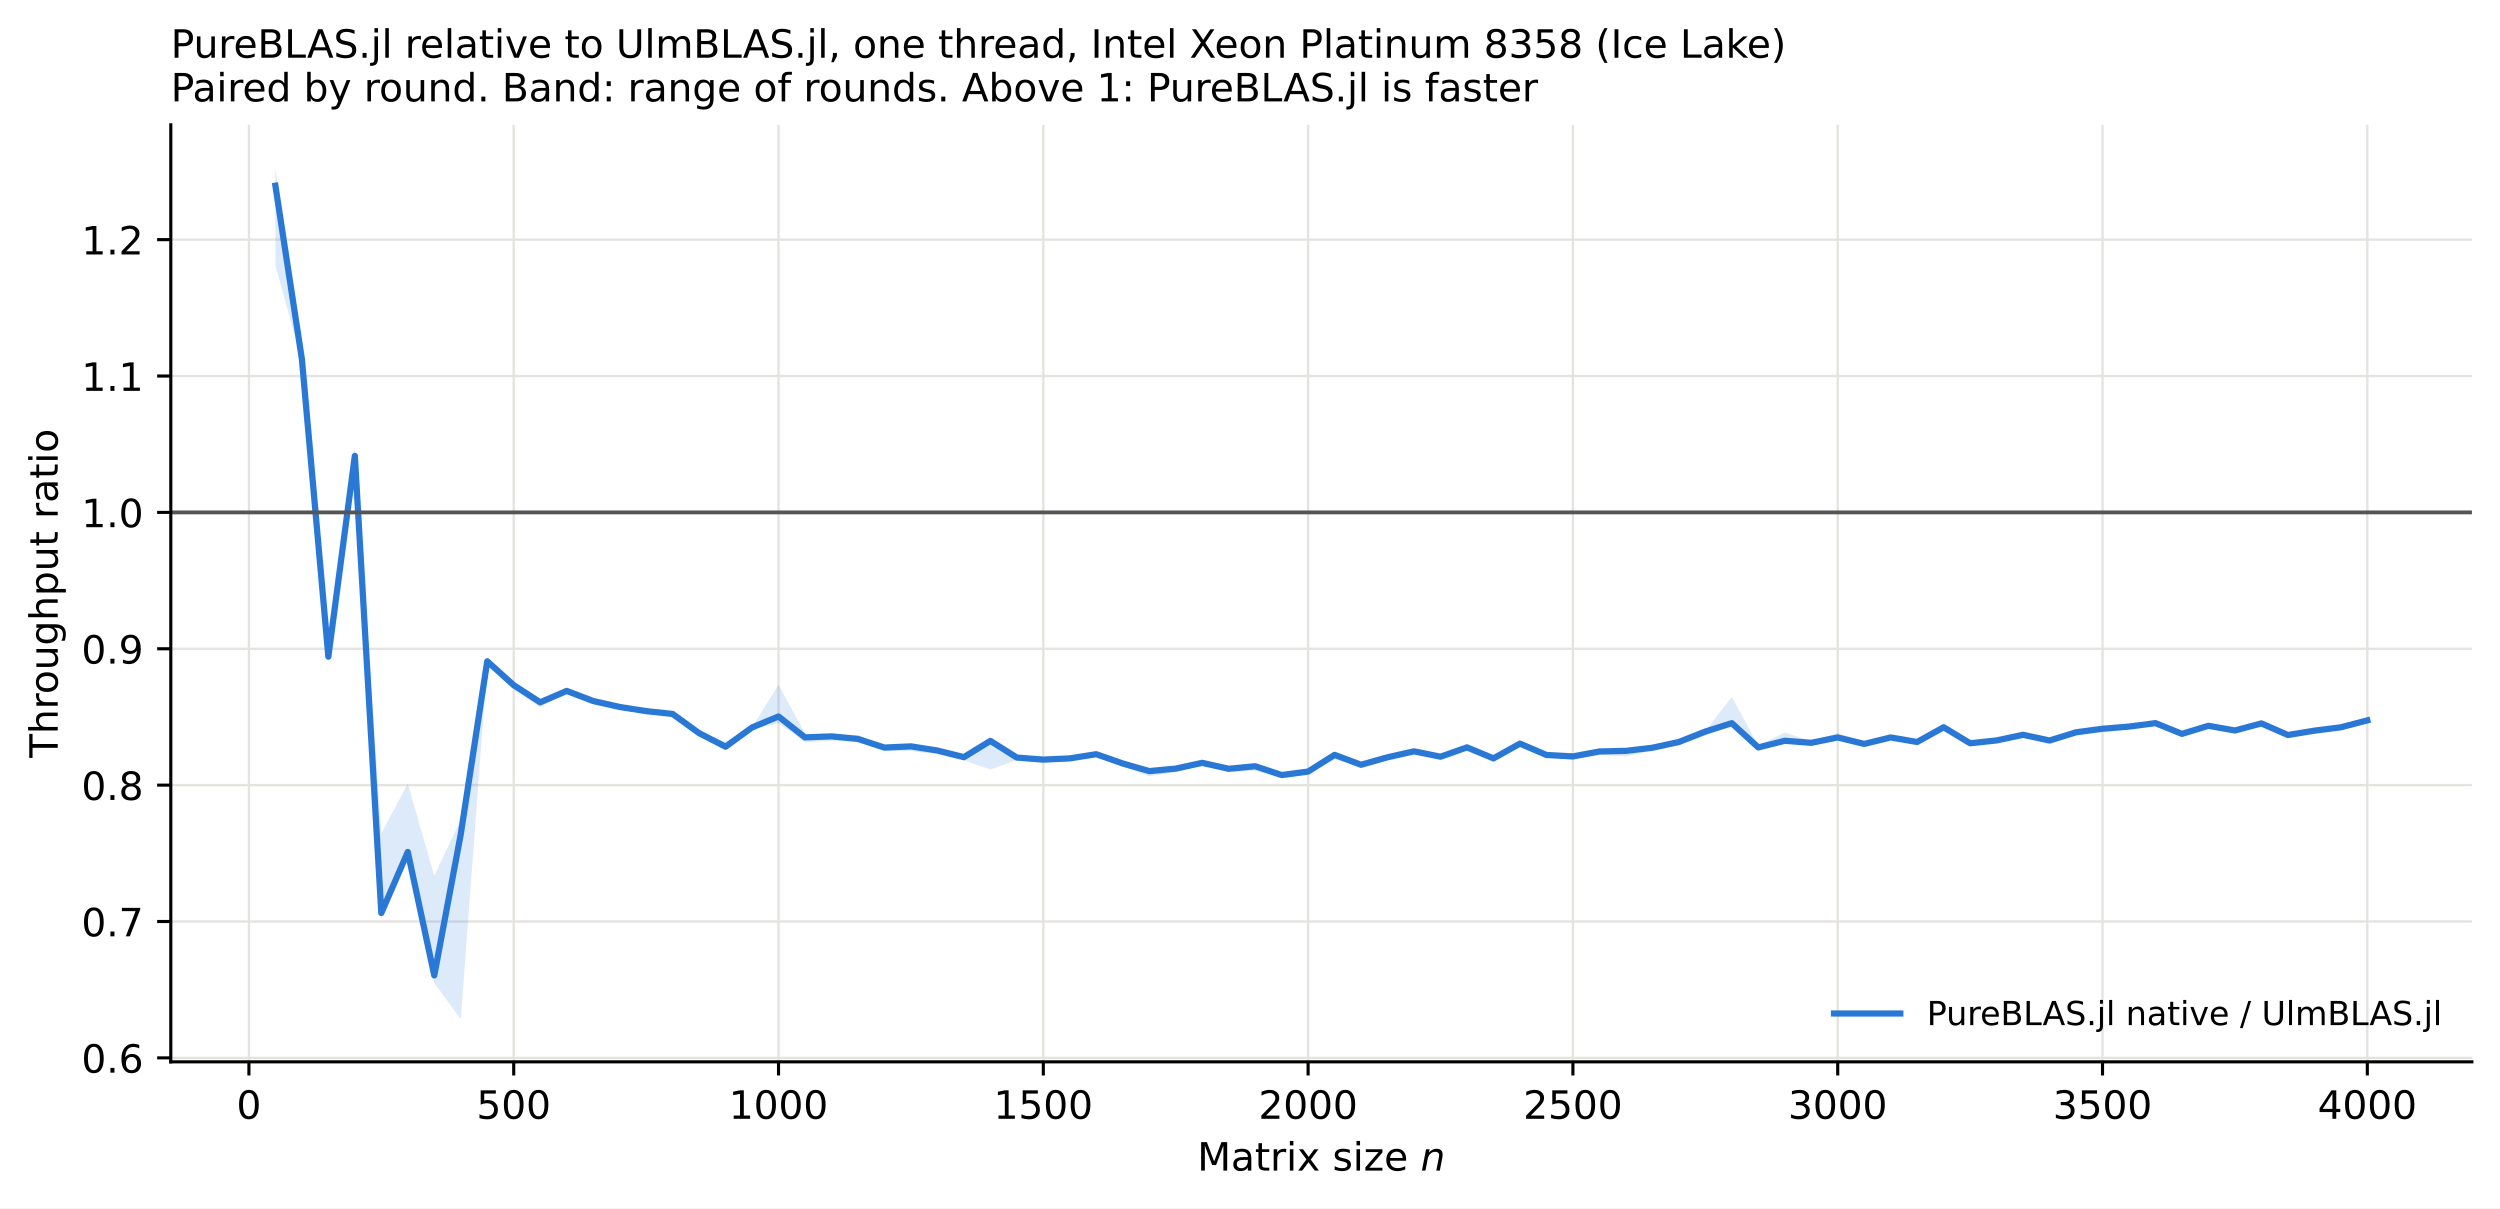
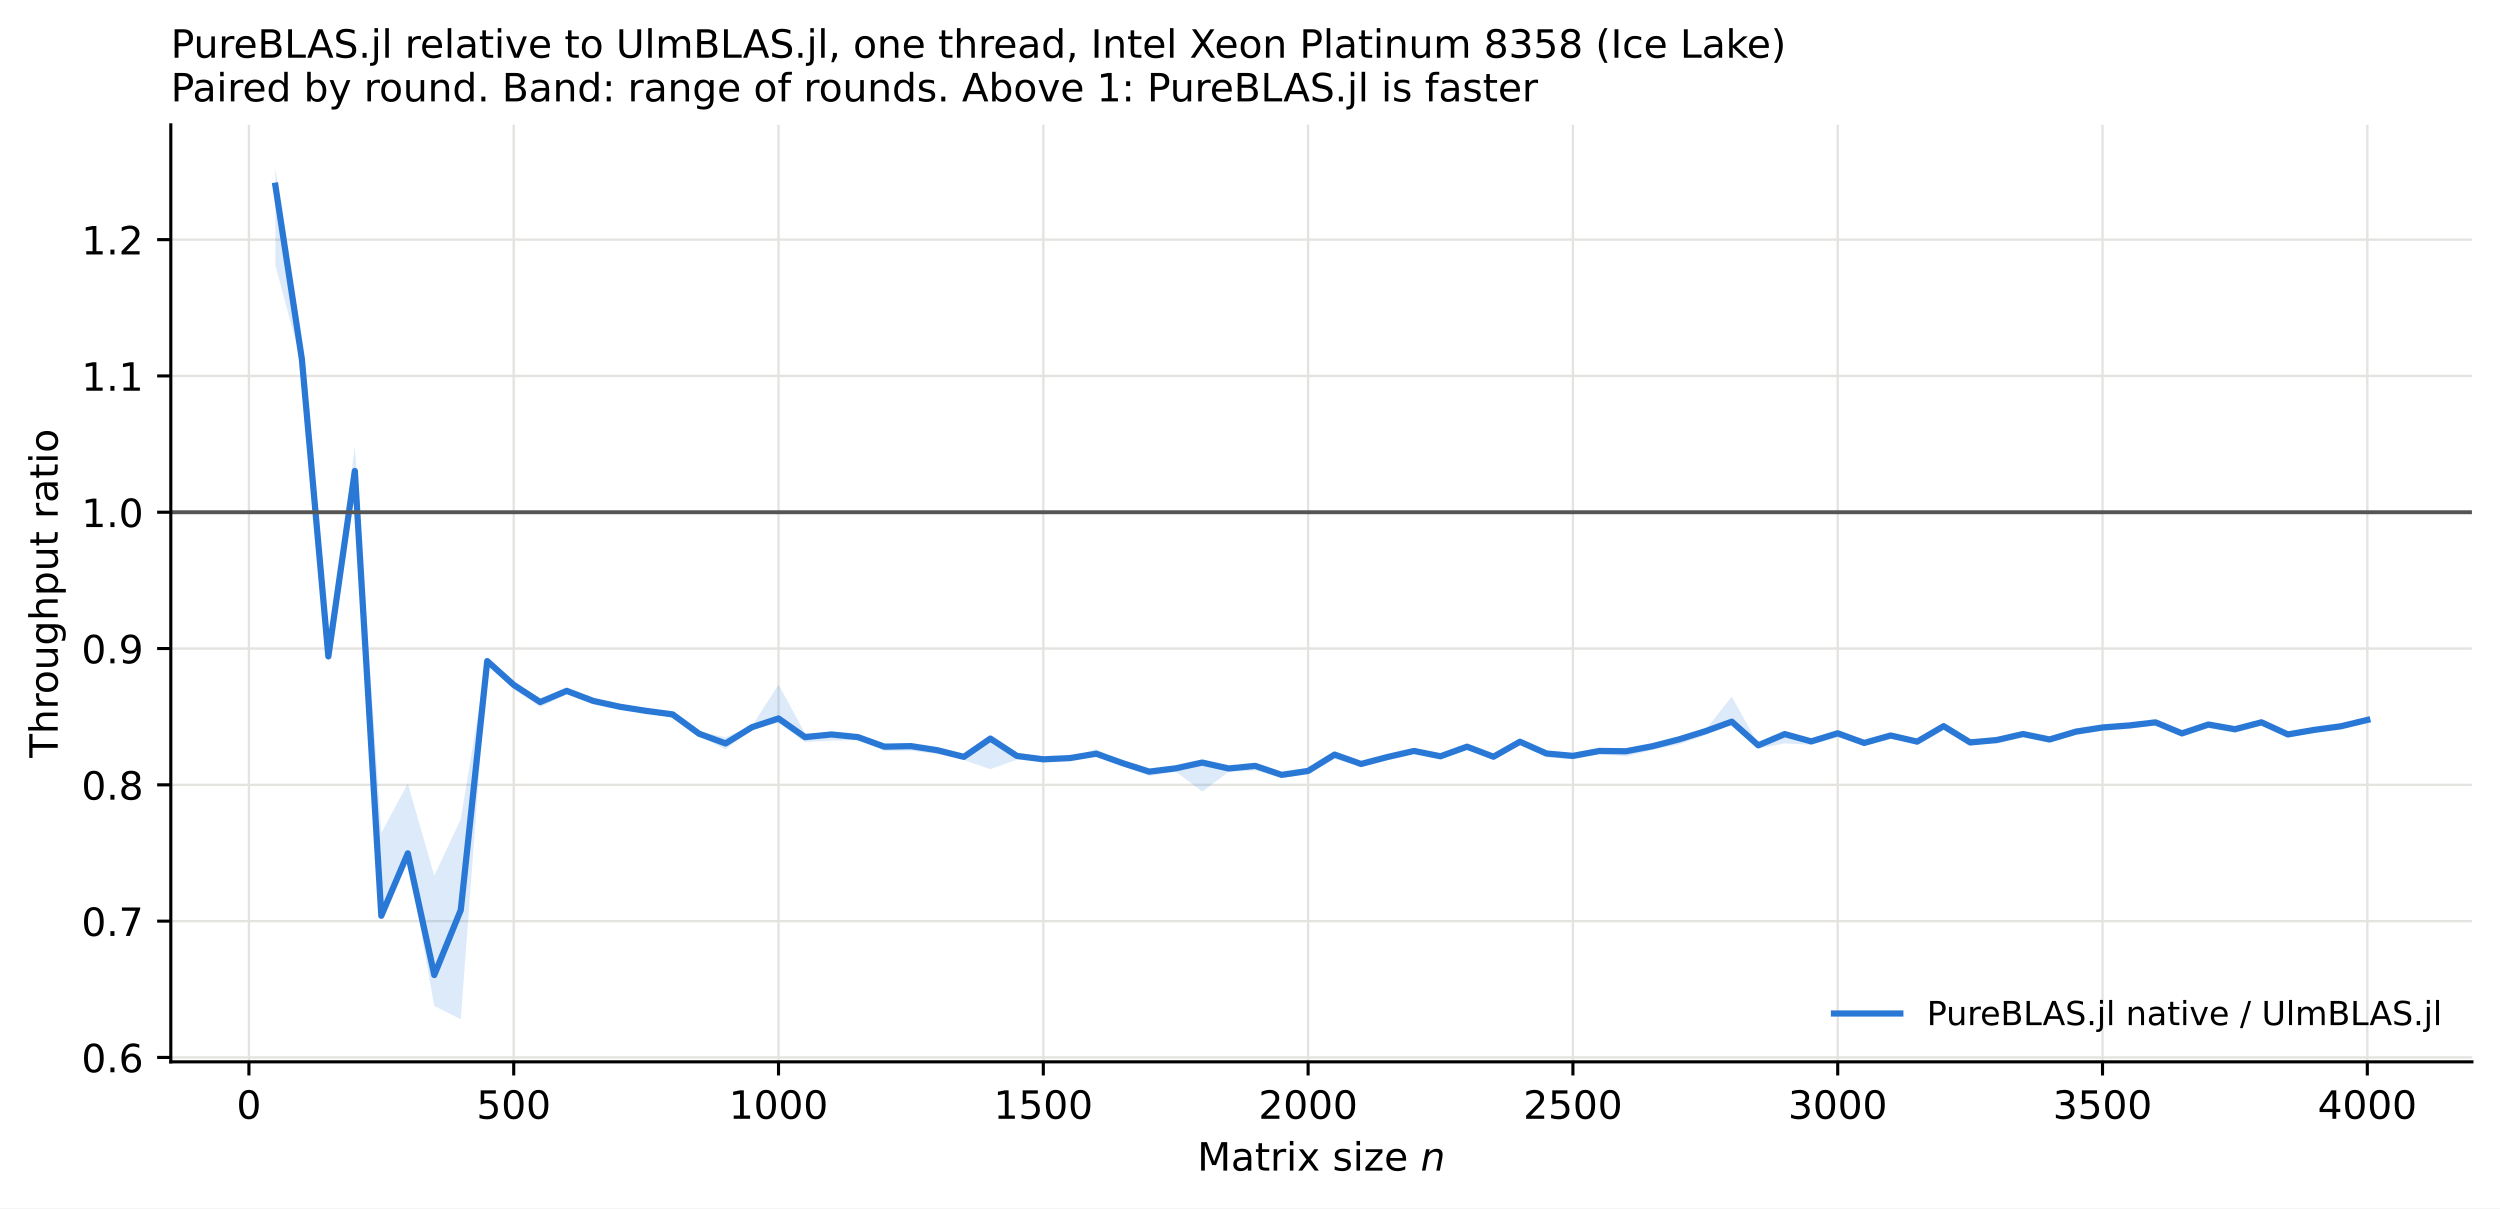
<svg xmlns="http://www.w3.org/2000/svg" xmlns:xlink="http://www.w3.org/1999/xlink" width="640.821pt" height="309.736pt" viewBox="0 0 640.821 309.736" version="1.1">
  <defs>
    <style type="text/css">*{stroke-linejoin: round; stroke-linecap: butt}</style>
  </defs>
  <g id="figure_1">
    <g id="patch_1">
      <path d="M -0 309.736  L 640.821 309.736  L 640.821 0  L -0 0  z " style="fill: #ffffff" />
    </g>
    <g id="axes_1">
      <g id="patch_2">
        <path d="M 43.781 272.18  L 633.621 272.18  L 633.621 31.996  L 43.781 31.996  z " style="fill: #ffffff" />
      </g>
      <g id="matplotlib.axis_1">
        <g id="xtick_1">
          <g id="line2d_1">
-             <path d="M 63.805 272.18  L 63.805 31.996  " clip-path="url(#pcac12c93c4)" style="fill: none; stroke: #e4e3df; stroke-width: 0.6; stroke-linecap: square" />
+             <path d="M 63.805 272.18  L 63.805 31.996  " clip-path="url(#pd6e604a8fb)" style="fill: none; stroke: #e4e3df; stroke-width: 0.6; stroke-linecap: square" />
          </g>
          <g id="line2d_2">
            <defs>
-               <path id="m650908174f" d="M 0 0  L 0 3.5  " style="stroke: #000000; stroke-width: 0.8" />
+               <path id="mca38cc62f8" d="M 0 0  L 0 3.5  " style="stroke: #000000; stroke-width: 0.8" />
            </defs>
            <g>
-               <use xlink:href="#m650908174f" x="63.805" y="272.18" style="stroke: #000000; stroke-width: 0.8" />
+               <use xlink:href="#mca38cc62f8" x="63.805" y="272.18" style="stroke: #000000; stroke-width: 0.8" />
            </g>
          </g>
          <g id="text_1">
            <text style="font-size: 10px; font-family: 'DejaVu Sans', 'Bitstream Vera Sans', 'Computer Modern Sans Serif', 'Lucida Grande', 'Verdana', 'Geneva', 'Lucid', 'Arial', 'Helvetica', 'Avant Garde', sans-serif; text-anchor: middle" x="63.805" y="286.779" transform="rotate(-0 63.80459 286.7787)">0</text>
          </g>
        </g>
        <g id="xtick_2">
          <g id="line2d_3">
-             <path d="M 131.68 272.18  L 131.68 31.996  " clip-path="url(#pcac12c93c4)" style="fill: none; stroke: #e4e3df; stroke-width: 0.6; stroke-linecap: square" />
+             <path d="M 131.68 272.18  L 131.68 31.996  " clip-path="url(#pd6e604a8fb)" style="fill: none; stroke: #e4e3df; stroke-width: 0.6; stroke-linecap: square" />
          </g>
          <g id="line2d_4">
            <g>
-               <use xlink:href="#m650908174f" x="131.68" y="272.18" style="stroke: #000000; stroke-width: 0.8" />
+               <use xlink:href="#mca38cc62f8" x="131.68" y="272.18" style="stroke: #000000; stroke-width: 0.8" />
            </g>
          </g>
          <g id="text_2">
            <text style="font-size: 10px; font-family: 'DejaVu Sans', 'Bitstream Vera Sans', 'Computer Modern Sans Serif', 'Lucida Grande', 'Verdana', 'Geneva', 'Lucid', 'Arial', 'Helvetica', 'Avant Garde', sans-serif; text-anchor: middle" x="131.68" y="286.779" transform="rotate(-0 131.6803 286.7787)">500</text>
          </g>
        </g>
        <g id="xtick_3">
          <g id="line2d_5">
-             <path d="M 199.556 272.18  L 199.556 31.996  " clip-path="url(#pcac12c93c4)" style="fill: none; stroke: #e4e3df; stroke-width: 0.6; stroke-linecap: square" />
+             <path d="M 199.556 272.18  L 199.556 31.996  " clip-path="url(#pd6e604a8fb)" style="fill: none; stroke: #e4e3df; stroke-width: 0.6; stroke-linecap: square" />
          </g>
          <g id="line2d_6">
            <g>
-               <use xlink:href="#m650908174f" x="199.556" y="272.18" style="stroke: #000000; stroke-width: 0.8" />
+               <use xlink:href="#mca38cc62f8" x="199.556" y="272.18" style="stroke: #000000; stroke-width: 0.8" />
            </g>
          </g>
          <g id="text_3">
            <text style="font-size: 10px; font-family: 'DejaVu Sans', 'Bitstream Vera Sans', 'Computer Modern Sans Serif', 'Lucida Grande', 'Verdana', 'Geneva', 'Lucid', 'Arial', 'Helvetica', 'Avant Garde', sans-serif; text-anchor: middle" x="199.556" y="286.779" transform="rotate(-0 199.556 286.7787)">1000</text>
          </g>
        </g>
        <g id="xtick_4">
          <g id="line2d_7">
-             <path d="M 267.432 272.18  L 267.432 31.996  " clip-path="url(#pcac12c93c4)" style="fill: none; stroke: #e4e3df; stroke-width: 0.6; stroke-linecap: square" />
+             <path d="M 267.432 272.18  L 267.432 31.996  " clip-path="url(#pd6e604a8fb)" style="fill: none; stroke: #e4e3df; stroke-width: 0.6; stroke-linecap: square" />
          </g>
          <g id="line2d_8">
            <g>
-               <use xlink:href="#m650908174f" x="267.432" y="272.18" style="stroke: #000000; stroke-width: 0.8" />
+               <use xlink:href="#mca38cc62f8" x="267.432" y="272.18" style="stroke: #000000; stroke-width: 0.8" />
            </g>
          </g>
          <g id="text_4">
            <text style="font-size: 10px; font-family: 'DejaVu Sans', 'Bitstream Vera Sans', 'Computer Modern Sans Serif', 'Lucida Grande', 'Verdana', 'Geneva', 'Lucid', 'Arial', 'Helvetica', 'Avant Garde', sans-serif; text-anchor: middle" x="267.432" y="286.779" transform="rotate(-0 267.4317 286.7787)">1500</text>
          </g>
        </g>
        <g id="xtick_5">
          <g id="line2d_9">
-             <path d="M 335.307 272.18  L 335.307 31.996  " clip-path="url(#pcac12c93c4)" style="fill: none; stroke: #e4e3df; stroke-width: 0.6; stroke-linecap: square" />
+             <path d="M 335.307 272.18  L 335.307 31.996  " clip-path="url(#pd6e604a8fb)" style="fill: none; stroke: #e4e3df; stroke-width: 0.6; stroke-linecap: square" />
          </g>
          <g id="line2d_10">
            <g>
-               <use xlink:href="#m650908174f" x="335.307" y="272.18" style="stroke: #000000; stroke-width: 0.8" />
+               <use xlink:href="#mca38cc62f8" x="335.307" y="272.18" style="stroke: #000000; stroke-width: 0.8" />
            </g>
          </g>
          <g id="text_5">
            <text style="font-size: 10px; font-family: 'DejaVu Sans', 'Bitstream Vera Sans', 'Computer Modern Sans Serif', 'Lucida Grande', 'Verdana', 'Geneva', 'Lucid', 'Arial', 'Helvetica', 'Avant Garde', sans-serif; text-anchor: middle" x="335.307" y="286.779" transform="rotate(-0 335.3075 286.7787)">2000</text>
          </g>
        </g>
        <g id="xtick_6">
          <g id="line2d_11">
-             <path d="M 403.183 272.18  L 403.183 31.996  " clip-path="url(#pcac12c93c4)" style="fill: none; stroke: #e4e3df; stroke-width: 0.6; stroke-linecap: square" />
+             <path d="M 403.183 272.18  L 403.183 31.996  " clip-path="url(#pd6e604a8fb)" style="fill: none; stroke: #e4e3df; stroke-width: 0.6; stroke-linecap: square" />
          </g>
          <g id="line2d_12">
            <g>
-               <use xlink:href="#m650908174f" x="403.183" y="272.18" style="stroke: #000000; stroke-width: 0.8" />
+               <use xlink:href="#mca38cc62f8" x="403.183" y="272.18" style="stroke: #000000; stroke-width: 0.8" />
            </g>
          </g>
          <g id="text_6">
            <text style="font-size: 10px; font-family: 'DejaVu Sans', 'Bitstream Vera Sans', 'Computer Modern Sans Serif', 'Lucida Grande', 'Verdana', 'Geneva', 'Lucid', 'Arial', 'Helvetica', 'Avant Garde', sans-serif; text-anchor: middle" x="403.183" y="286.779" transform="rotate(-0 403.1832 286.7787)">2500</text>
          </g>
        </g>
        <g id="xtick_7">
          <g id="line2d_13">
-             <path d="M 471.059 272.18  L 471.059 31.996  " clip-path="url(#pcac12c93c4)" style="fill: none; stroke: #e4e3df; stroke-width: 0.6; stroke-linecap: square" />
+             <path d="M 471.059 272.18  L 471.059 31.996  " clip-path="url(#pd6e604a8fb)" style="fill: none; stroke: #e4e3df; stroke-width: 0.6; stroke-linecap: square" />
          </g>
          <g id="line2d_14">
            <g>
-               <use xlink:href="#m650908174f" x="471.059" y="272.18" style="stroke: #000000; stroke-width: 0.8" />
+               <use xlink:href="#mca38cc62f8" x="471.059" y="272.18" style="stroke: #000000; stroke-width: 0.8" />
            </g>
          </g>
          <g id="text_7">
            <text style="font-size: 10px; font-family: 'DejaVu Sans', 'Bitstream Vera Sans', 'Computer Modern Sans Serif', 'Lucida Grande', 'Verdana', 'Geneva', 'Lucid', 'Arial', 'Helvetica', 'Avant Garde', sans-serif; text-anchor: middle" x="471.059" y="286.779" transform="rotate(-0 471.0589 286.7787)">3000</text>
          </g>
        </g>
        <g id="xtick_8">
          <g id="line2d_15">
-             <path d="M 538.935 272.18  L 538.935 31.996  " clip-path="url(#pcac12c93c4)" style="fill: none; stroke: #e4e3df; stroke-width: 0.6; stroke-linecap: square" />
+             <path d="M 538.935 272.18  L 538.935 31.996  " clip-path="url(#pd6e604a8fb)" style="fill: none; stroke: #e4e3df; stroke-width: 0.6; stroke-linecap: square" />
          </g>
          <g id="line2d_16">
            <g>
-               <use xlink:href="#m650908174f" x="538.935" y="272.18" style="stroke: #000000; stroke-width: 0.8" />
+               <use xlink:href="#mca38cc62f8" x="538.935" y="272.18" style="stroke: #000000; stroke-width: 0.8" />
            </g>
          </g>
          <g id="text_8">
            <text style="font-size: 10px; font-family: 'DejaVu Sans', 'Bitstream Vera Sans', 'Computer Modern Sans Serif', 'Lucida Grande', 'Verdana', 'Geneva', 'Lucid', 'Arial', 'Helvetica', 'Avant Garde', sans-serif; text-anchor: middle" x="538.935" y="286.779" transform="rotate(-0 538.9346 286.7787)">3500</text>
          </g>
        </g>
        <g id="xtick_9">
          <g id="line2d_17">
-             <path d="M 606.81 272.18  L 606.81 31.996  " clip-path="url(#pcac12c93c4)" style="fill: none; stroke: #e4e3df; stroke-width: 0.6; stroke-linecap: square" />
+             <path d="M 606.81 272.18  L 606.81 31.996  " clip-path="url(#pd6e604a8fb)" style="fill: none; stroke: #e4e3df; stroke-width: 0.6; stroke-linecap: square" />
          </g>
          <g id="line2d_18">
            <g>
-               <use xlink:href="#m650908174f" x="606.81" y="272.18" style="stroke: #000000; stroke-width: 0.8" />
+               <use xlink:href="#mca38cc62f8" x="606.81" y="272.18" style="stroke: #000000; stroke-width: 0.8" />
            </g>
          </g>
          <g id="text_9">
            <text style="font-size: 10px; font-family: 'DejaVu Sans', 'Bitstream Vera Sans', 'Computer Modern Sans Serif', 'Lucida Grande', 'Verdana', 'Geneva', 'Lucid', 'Arial', 'Helvetica', 'Avant Garde', sans-serif; text-anchor: middle" x="606.81" y="286.779" transform="rotate(-0 606.8103 286.7787)">4000</text>
          </g>
        </g>
        <g id="text_10">
          <g transform="translate(306.9013 300.4568)">
            <text>
              <tspan x="0" y="-0.406" style="font-size: 10px; font-family: 'DejaVu Sans'">M</tspan>
              <tspan x="8.628" y="-0.406" style="font-size: 10px; font-family: 'DejaVu Sans'">a</tspan>
              <tspan x="14.756" y="-0.406" style="font-size: 10px; font-family: 'DejaVu Sans'">t</tspan>
              <tspan x="18.677" y="-0.406" style="font-size: 10px; font-family: 'DejaVu Sans'">r</tspan>
              <tspan x="22.788" y="-0.406" style="font-size: 10px; font-family: 'DejaVu Sans'">i</tspan>
              <tspan x="25.566" y="-0.406" style="font-size: 10px; font-family: 'DejaVu Sans'">x</tspan>
              <tspan x="31.484" y="-0.406" style="font-size: 10px; font-family: 'DejaVu Sans'"> </tspan>
              <tspan x="34.663" y="-0.406" style="font-size: 10px; font-family: 'DejaVu Sans'">s</tspan>
              <tspan x="39.873" y="-0.406" style="font-size: 10px; font-family: 'DejaVu Sans'">i</tspan>
              <tspan x="42.651" y="-0.406" style="font-size: 10px; font-family: 'DejaVu Sans'">z</tspan>
              <tspan x="47.9" y="-0.406" style="font-size: 10px; font-family: 'DejaVu Sans'">e</tspan>
              <tspan x="54.053" y="-0.406" style="font-size: 10px; font-family: 'DejaVu Sans'"> </tspan>
              <tspan x="57.231" y="-0.406" style="font-style: oblique; font-size: 10px; font-family: 'DejaVu Sans'">n</tspan>
            </text>
          </g>
        </g>
      </g>
      <g id="matplotlib.axis_2">
        <g id="ytick_1">
          <g id="line2d_19">
-             <path d="M 43.781 271.16  L 633.621 271.16  " clip-path="url(#pcac12c93c4)" style="fill: none; stroke: #e4e3df; stroke-width: 0.6; stroke-linecap: square" />
+             <path d="M 43.781 271.052  L 633.621 271.052  " clip-path="url(#pd6e604a8fb)" style="fill: none; stroke: #e4e3df; stroke-width: 0.6; stroke-linecap: square" />
          </g>
          <g id="line2d_20">
            <defs>
-               <path id="mdcad21555f" d="M 0 0  L -3.5 0  " style="stroke: #000000; stroke-width: 0.8" />
+               <path id="mbf3b2dbe26" d="M 0 0  L -3.5 0  " style="stroke: #000000; stroke-width: 0.8" />
            </defs>
            <g>
-               <use xlink:href="#mdcad21555f" x="43.781" y="271.16" style="stroke: #000000; stroke-width: 0.8" />
+               <use xlink:href="#mbf3b2dbe26" x="43.781" y="271.052" style="stroke: #000000; stroke-width: 0.8" />
            </g>
          </g>
          <g id="text_11">
-             <text style="font-size: 10px; font-family: 'DejaVu Sans', 'Bitstream Vera Sans', 'Computer Modern Sans Serif', 'Lucida Grande', 'Verdana', 'Geneva', 'Lucid', 'Arial', 'Helvetica', 'Avant Garde', sans-serif; text-anchor: end" x="36.781" y="274.96" transform="rotate(-0 36.78125 274.9596)">0.6</text>
+             <text style="font-size: 10px; font-family: 'DejaVu Sans', 'Bitstream Vera Sans', 'Computer Modern Sans Serif', 'Lucida Grande', 'Verdana', 'Geneva', 'Lucid', 'Arial', 'Helvetica', 'Avant Garde', sans-serif; text-anchor: end" x="36.781" y="274.851" transform="rotate(-0 36.78125 274.8512)">0.6</text>
          </g>
        </g>
        <g id="ytick_2">
          <g id="line2d_21">
-             <path d="M 43.781 236.206  L 633.621 236.206  " clip-path="url(#pcac12c93c4)" style="fill: none; stroke: #e4e3df; stroke-width: 0.6; stroke-linecap: square" />
+             <path d="M 43.781 236.114  L 633.621 236.114  " clip-path="url(#pd6e604a8fb)" style="fill: none; stroke: #e4e3df; stroke-width: 0.6; stroke-linecap: square" />
          </g>
          <g id="line2d_22">
            <g>
-               <use xlink:href="#mdcad21555f" x="43.781" y="236.206" style="stroke: #000000; stroke-width: 0.8" />
+               <use xlink:href="#mbf3b2dbe26" x="43.781" y="236.114" style="stroke: #000000; stroke-width: 0.8" />
            </g>
          </g>
          <g id="text_12">
-             <text style="font-size: 10px; font-family: 'DejaVu Sans', 'Bitstream Vera Sans', 'Computer Modern Sans Serif', 'Lucida Grande', 'Verdana', 'Geneva', 'Lucid', 'Arial', 'Helvetica', 'Avant Garde', sans-serif; text-anchor: end" x="36.781" y="240.005" transform="rotate(-0 36.78125 240.0048)">0.7</text>
+             <text style="font-size: 10px; font-family: 'DejaVu Sans', 'Bitstream Vera Sans', 'Computer Modern Sans Serif', 'Lucida Grande', 'Verdana', 'Geneva', 'Lucid', 'Arial', 'Helvetica', 'Avant Garde', sans-serif; text-anchor: end" x="36.781" y="239.913" transform="rotate(-0 36.78125 239.913)">0.7</text>
          </g>
        </g>
        <g id="ytick_3">
          <g id="line2d_23">
-             <path d="M 43.781 201.251  L 633.621 201.251  " clip-path="url(#pcac12c93c4)" style="fill: none; stroke: #e4e3df; stroke-width: 0.6; stroke-linecap: square" />
+             <path d="M 43.781 201.176  L 633.621 201.176  " clip-path="url(#pd6e604a8fb)" style="fill: none; stroke: #e4e3df; stroke-width: 0.6; stroke-linecap: square" />
          </g>
          <g id="line2d_24">
            <g>
-               <use xlink:href="#mdcad21555f" x="43.781" y="201.251" style="stroke: #000000; stroke-width: 0.8" />
+               <use xlink:href="#mbf3b2dbe26" x="43.781" y="201.176" style="stroke: #000000; stroke-width: 0.8" />
            </g>
          </g>
          <g id="text_13">
-             <text style="font-size: 10px; font-family: 'DejaVu Sans', 'Bitstream Vera Sans', 'Computer Modern Sans Serif', 'Lucida Grande', 'Verdana', 'Geneva', 'Lucid', 'Arial', 'Helvetica', 'Avant Garde', sans-serif; text-anchor: end" x="36.781" y="205.05" transform="rotate(-0 36.78125 205.0499)">0.8</text>
+             <text style="font-size: 10px; font-family: 'DejaVu Sans', 'Bitstream Vera Sans', 'Computer Modern Sans Serif', 'Lucida Grande', 'Verdana', 'Geneva', 'Lucid', 'Arial', 'Helvetica', 'Avant Garde', sans-serif; text-anchor: end" x="36.781" y="204.975" transform="rotate(-0 36.78125 204.9748)">0.8</text>
          </g>
        </g>
        <g id="ytick_4">
          <g id="line2d_25">
-             <path d="M 43.781 166.296  L 633.621 166.296  " clip-path="url(#pcac12c93c4)" style="fill: none; stroke: #e4e3df; stroke-width: 0.6; stroke-linecap: square" />
+             <path d="M 43.781 166.237  L 633.621 166.237  " clip-path="url(#pd6e604a8fb)" style="fill: none; stroke: #e4e3df; stroke-width: 0.6; stroke-linecap: square" />
          </g>
          <g id="line2d_26">
            <g>
-               <use xlink:href="#mdcad21555f" x="43.781" y="166.296" style="stroke: #000000; stroke-width: 0.8" />
+               <use xlink:href="#mbf3b2dbe26" x="43.781" y="166.237" style="stroke: #000000; stroke-width: 0.8" />
            </g>
          </g>
          <g id="text_14">
-             <text style="font-size: 10px; font-family: 'DejaVu Sans', 'Bitstream Vera Sans', 'Computer Modern Sans Serif', 'Lucida Grande', 'Verdana', 'Geneva', 'Lucid', 'Arial', 'Helvetica', 'Avant Garde', sans-serif; text-anchor: end" x="36.781" y="170.095" transform="rotate(-0 36.78125 170.0951)">0.9</text>
+             <text style="font-size: 10px; font-family: 'DejaVu Sans', 'Bitstream Vera Sans', 'Computer Modern Sans Serif', 'Lucida Grande', 'Verdana', 'Geneva', 'Lucid', 'Arial', 'Helvetica', 'Avant Garde', sans-serif; text-anchor: end" x="36.781" y="170.037" transform="rotate(-0 36.78125 170.0365)">0.9</text>
          </g>
        </g>
        <g id="ytick_5">
          <g id="line2d_27">
-             <path d="M 43.781 131.341  L 633.621 131.341  " clip-path="url(#pcac12c93c4)" style="fill: none; stroke: #e4e3df; stroke-width: 0.6; stroke-linecap: square" />
+             <path d="M 43.781 131.299  L 633.621 131.299  " clip-path="url(#pd6e604a8fb)" style="fill: none; stroke: #e4e3df; stroke-width: 0.6; stroke-linecap: square" />
          </g>
          <g id="line2d_28">
            <g>
-               <use xlink:href="#mdcad21555f" x="43.781" y="131.341" style="stroke: #000000; stroke-width: 0.8" />
+               <use xlink:href="#mbf3b2dbe26" x="43.781" y="131.299" style="stroke: #000000; stroke-width: 0.8" />
            </g>
          </g>
          <g id="text_15">
-             <text style="font-size: 10px; font-family: 'DejaVu Sans', 'Bitstream Vera Sans', 'Computer Modern Sans Serif', 'Lucida Grande', 'Verdana', 'Geneva', 'Lucid', 'Arial', 'Helvetica', 'Avant Garde', sans-serif; text-anchor: end" x="36.781" y="135.14" transform="rotate(-0 36.78125 135.1403)">1.0</text>
+             <text style="font-size: 10px; font-family: 'DejaVu Sans', 'Bitstream Vera Sans', 'Computer Modern Sans Serif', 'Lucida Grande', 'Verdana', 'Geneva', 'Lucid', 'Arial', 'Helvetica', 'Avant Garde', sans-serif; text-anchor: end" x="36.781" y="135.098" transform="rotate(-0 36.78125 135.0983)">1.0</text>
          </g>
        </g>
        <g id="ytick_6">
          <g id="line2d_29">
-             <path d="M 43.781 96.386  L 633.621 96.386  " clip-path="url(#pcac12c93c4)" style="fill: none; stroke: #e4e3df; stroke-width: 0.6; stroke-linecap: square" />
+             <path d="M 43.781 96.361  L 633.621 96.361  " clip-path="url(#pd6e604a8fb)" style="fill: none; stroke: #e4e3df; stroke-width: 0.6; stroke-linecap: square" />
          </g>
          <g id="line2d_30">
            <g>
-               <use xlink:href="#mdcad21555f" x="43.781" y="96.386" style="stroke: #000000; stroke-width: 0.8" />
+               <use xlink:href="#mbf3b2dbe26" x="43.781" y="96.361" style="stroke: #000000; stroke-width: 0.8" />
            </g>
          </g>
          <g id="text_16">
-             <text style="font-size: 10px; font-family: 'DejaVu Sans', 'Bitstream Vera Sans', 'Computer Modern Sans Serif', 'Lucida Grande', 'Verdana', 'Geneva', 'Lucid', 'Arial', 'Helvetica', 'Avant Garde', sans-serif; text-anchor: end" x="36.781" y="100.185" transform="rotate(-0 36.78125 100.1854)">1.1</text>
+             <text style="font-size: 10px; font-family: 'DejaVu Sans', 'Bitstream Vera Sans', 'Computer Modern Sans Serif', 'Lucida Grande', 'Verdana', 'Geneva', 'Lucid', 'Arial', 'Helvetica', 'Avant Garde', sans-serif; text-anchor: end" x="36.781" y="100.16" transform="rotate(-0 36.78125 100.16)">1.1</text>
          </g>
        </g>
        <g id="ytick_7">
          <g id="line2d_31">
-             <path d="M 43.781 61.431  L 633.621 61.431  " clip-path="url(#pcac12c93c4)" style="fill: none; stroke: #e4e3df; stroke-width: 0.6; stroke-linecap: square" />
+             <path d="M 43.781 61.423  L 633.621 61.423  " clip-path="url(#pd6e604a8fb)" style="fill: none; stroke: #e4e3df; stroke-width: 0.6; stroke-linecap: square" />
          </g>
          <g id="line2d_32">
            <g>
-               <use xlink:href="#mdcad21555f" x="43.781" y="61.431" style="stroke: #000000; stroke-width: 0.8" />
+               <use xlink:href="#mbf3b2dbe26" x="43.781" y="61.423" style="stroke: #000000; stroke-width: 0.8" />
            </g>
          </g>
          <g id="text_17">
-             <text style="font-size: 10px; font-family: 'DejaVu Sans', 'Bitstream Vera Sans', 'Computer Modern Sans Serif', 'Lucida Grande', 'Verdana', 'Geneva', 'Lucid', 'Arial', 'Helvetica', 'Avant Garde', sans-serif; text-anchor: end" x="36.781" y="65.231" transform="rotate(-0 36.78125 65.23057)">1.2</text>
+             <text style="font-size: 10px; font-family: 'DejaVu Sans', 'Bitstream Vera Sans', 'Computer Modern Sans Serif', 'Lucida Grande', 'Verdana', 'Geneva', 'Lucid', 'Arial', 'Helvetica', 'Avant Garde', sans-serif; text-anchor: end" x="36.781" y="65.222" transform="rotate(-0 36.78125 65.22178)">1.2</text>
          </g>
        </g>
        <g id="text_18">
          <text style="font-size: 10px; font-family: 'DejaVu Sans', 'Bitstream Vera Sans', 'Computer Modern Sans Serif', 'Lucida Grande', 'Verdana', 'Geneva', 'Lucid', 'Arial', 'Helvetica', 'Avant Garde', sans-serif; text-anchor: middle" x="14.798" y="152.088" transform="rotate(-90 14.79844 152.0882)">Throughput ratio</text>
        </g>
      </g>
      <g id="FillBetweenPolyCollection_1">
        <defs>
-           <path id="m3825371611" d="M 70.592 -266.823  L 70.592 -241.656  L 77.38 -217.249  L 84.167 -139.932  L 90.955 -186.759  L 97.742 -74.914  L 104.53 -89.932  L 111.318 -57.793  L 118.105 -48.474  L 124.893 -139.448  L 131.68 -133.029  L 138.468 -128.442  L 145.255 -132.586  L 152.043 -129.217  L 158.831 -128.171  L 165.618 -127.454  L 172.406 -126.464  L 179.193 -121.019  L 185.981 -117.533  L 192.768 -122.757  L 199.556 -124.374  L 206.344 -119.464  L 213.131 -119.816  L 219.919 -119.94  L 226.706 -117.182  L 233.494 -117.217  L 240.281 -116.387  L 247.069 -114.841  L 253.857 -112.49  L 260.644 -114.925  L 267.432 -114.418  L 274.219 -114.707  L 281.007 -116.042  L 287.794 -113.252  L 294.582 -110.755  L 301.37 -111.87  L 308.157 -113.545  L 314.945 -111.825  L 321.732 -112.172  L 328.52 -110.19  L 335.307 -111.344  L 342.095 -115.081  L 348.883 -113.369  L 355.67 -115.207  L 362.458 -116.483  L 369.245 -115.213  L 376.033 -117.518  L 382.82 -115.156  L 389.608 -118.921  L 396.396 -115.546  L 403.183 -115.012  L 409.971 -116.29  L 416.758 -115.814  L 423.546 -117.401  L 430.333 -118.851  L 437.121 -121.209  L 443.909 -124.074  L 450.696 -117.802  L 457.484 -119.122  L 464.271 -118.743  L 471.059 -120.662  L 477.846 -118.504  L 484.634 -120.227  L 491.422 -119.076  L 498.209 -122.804  L 504.997 -118.469  L 511.784 -119.383  L 518.572 -120.932  L 525.359 -119.352  L 532.147 -121.314  L 538.935 -122.356  L 545.722 -122.805  L 552.51 -123.798  L 559.297 -120.876  L 566.085 -123.044  L 572.872 -121.815  L 579.66 -123.69  L 586.448 -120.629  L 593.235 -121.852  L 600.023 -122.947  L 606.81 -124.685  L 606.81 -125.131  L 606.81 -125.131  L 600.023 -123.528  L 593.235 -122.578  L 586.448 -121.507  L 579.66 -124.786  L 572.872 -122.748  L 566.085 -124.035  L 559.297 -121.835  L 552.51 -124.731  L 545.722 -123.751  L 538.935 -123.197  L 532.147 -122.137  L 525.359 -120.265  L 518.572 -121.666  L 511.784 -120.302  L 504.997 -119.512  L 498.209 -123.535  L 491.422 -119.569  L 484.634 -121.33  L 477.846 -119.651  L 471.059 -121.827  L 464.271 -119.764  L 457.484 -121.949  L 450.696 -118.622  L 443.909 -131.11  L 437.121 -122.305  L 430.333 -120.128  L 423.546 -118.638  L 416.758 -117.288  L 409.971 -117.55  L 403.183 -116.244  L 396.396 -116.524  L 389.608 -119.781  L 382.82 -115.841  L 376.033 -118.774  L 369.245 -116.228  L 362.458 -117.575  L 355.67 -116.054  L 348.883 -114.057  L 342.095 -116.404  L 335.307 -112.095  L 328.52 -111.241  L 321.732 -113.418  L 314.945 -112.678  L 308.157 -114.496  L 301.37 -112.766  L 294.582 -112.16  L 287.794 -114.145  L 281.007 -117.18  L 274.219 -115.558  L 267.432 -115.088  L 260.644 -116.026  L 253.857 -120.61  L 247.069 -115.666  L 240.281 -117.844  L 233.494 -118.645  L 226.706 -118.412  L 219.919 -121.361  L 213.131 -121.403  L 206.344 -121.721  L 199.556 -134.217  L 192.768 -123.273  L 185.981 -119.618  L 179.193 -122.11  L 172.406 -127.214  L 165.618 -128.06  L 158.831 -128.873  L 152.043 -130.453  L 145.255 -132.699  L 138.468 -129.824  L 131.68 -134.147  L 124.893 -140.489  L 118.105 -99.652  L 111.318 -85.195  L 104.53 -108.851  L 97.742 -96.152  L 90.955 -195.244  L 84.167 -141.43  L 77.38 -218.163  L 70.592 -266.823  z " />
+           <path id="m90677f73ee" d="M 70.592 -266.823  L 70.592 -241.668  L 77.38 -216.45  L 84.167 -139.992  L 90.955 -186.797  L 97.742 -74.812  L 104.53 -90.016  L 111.318 -51.861  L 118.105 -48.474  L 124.893 -139.508  L 131.68 -133.093  L 138.468 -128.508  L 145.255 -131.752  L 152.043 -129.282  L 158.831 -128.236  L 165.618 -127.355  L 172.406 -125.629  L 179.193 -121.089  L 185.981 -117.604  L 192.768 -122.825  L 199.556 -124.442  L 206.344 -119.534  L 213.131 -119.886  L 219.919 -120.01  L 226.706 -117.253  L 233.494 -117.288  L 240.281 -116.459  L 247.069 -114.914  L 253.857 -112.563  L 260.644 -114.997  L 267.432 -114.49  L 274.219 -114.779  L 281.007 -116.113  L 287.794 -113.325  L 294.582 -110.829  L 301.37 -111.943  L 308.157 -106.833  L 314.945 -111.898  L 321.732 -112.245  L 328.52 -110.265  L 335.307 -111.417  L 342.095 -115.153  L 348.883 -113.442  L 355.67 -115.279  L 362.458 -116.555  L 369.245 -115.285  L 376.033 -117.589  L 382.82 -115.228  L 389.608 -118.991  L 396.396 -115.618  L 403.183 -115.084  L 409.971 -116.361  L 416.758 -115.886  L 423.546 -117.472  L 430.333 -118.921  L 437.121 -121.278  L 443.909 -124.141  L 450.696 -117.873  L 457.484 -119.192  L 464.271 -118.813  L 471.059 -120.731  L 477.846 -118.574  L 484.634 -120.296  L 491.422 -119.146  L 498.209 -122.872  L 504.997 -118.54  L 511.784 -119.453  L 518.572 -121.002  L 525.359 -119.422  L 532.147 -121.383  L 538.935 -122.425  L 545.722 -122.873  L 552.51 -123.865  L 559.297 -120.946  L 566.085 -123.112  L 572.872 -121.884  L 579.66 -123.758  L 586.448 -120.699  L 593.235 -121.921  L 600.023 -123.015  L 606.81 -124.753  L 606.81 -125.71  L 606.81 -125.71  L 600.023 -123.621  L 593.235 -122.847  L 586.448 -121.576  L 579.66 -124.854  L 572.872 -122.846  L 566.085 -124.103  L 559.297 -121.904  L 552.51 -124.798  L 545.722 -123.819  L 538.935 -123.309  L 532.147 -122.293  L 525.359 -120.391  L 518.572 -121.836  L 511.784 -120.372  L 504.997 -119.582  L 498.209 -123.991  L 491.422 -120.168  L 484.634 -121.4  L 477.846 -119.721  L 471.059 -121.896  L 464.271 -119.834  L 457.484 -122.018  L 450.696 -118.911  L 443.909 -131.174  L 437.121 -122.599  L 430.333 -120.287  L 423.546 -118.709  L 416.758 -117.359  L 409.971 -117.621  L 403.183 -116.316  L 396.396 -116.727  L 389.608 -120.02  L 382.82 -116.272  L 376.033 -118.844  L 369.245 -116.299  L 362.458 -117.646  L 355.67 -116.126  L 348.883 -114.203  L 342.095 -116.476  L 335.307 -112.234  L 328.52 -111.315  L 321.732 -113.682  L 314.945 -112.975  L 308.157 -114.568  L 301.37 -112.862  L 294.582 -112.233  L 287.794 -114.27  L 281.007 -117.712  L 274.219 -115.63  L 267.432 -115.258  L 260.644 -116.097  L 253.857 -120.679  L 247.069 -115.991  L 240.281 -117.915  L 233.494 -118.715  L 226.706 -118.868  L 219.919 -121.43  L 213.131 -121.951  L 206.344 -121.79  L 199.556 -134.28  L 192.768 -123.645  L 185.981 -120.757  L 179.193 -122.179  L 172.406 -127.281  L 165.618 -128.126  L 158.831 -129.095  L 152.043 -130.518  L 145.255 -132.763  L 138.468 -129.889  L 131.68 -134.404  L 124.893 -140.941  L 118.105 -99.732  L 111.318 -85.281  L 104.53 -108.926  L 97.742 -96.233  L 90.955 -195.278  L 84.167 -142.489  L 77.38 -218.186  L 70.592 -266.823  z " />
        </defs>
-         <g clip-path="url(#pcac12c93c4)">
-           <use xlink:href="#m3825371611" x="0" y="309.736" style="fill: #2a78d6; fill-opacity: 0.16" />
+         <g clip-path="url(#pd6e604a8fb)">
+           <use xlink:href="#m90677f73ee" x="0" y="309.736" style="fill: #2a78d6; fill-opacity: 0.16" />
        </g>
      </g>
      <g id="line2d_33">
-         <path d="M 70.592 47.602  L 77.38 92.041  L 84.167 168.32  L 90.955 116.855  L 97.742 234.031  L 104.53 218.379  L 111.318 250.023  L 118.105 213.843  L 124.893 169.516  L 131.68 175.622  L 138.468 180.022  L 145.255 177.098  L 152.043 179.688  L 158.831 181.213  L 165.618 182.281  L 172.406 183.001  L 179.193 187.918  L 185.981 191.399  L 192.768 186.467  L 199.556 183.656  L 206.344 189.015  L 213.131 188.75  L 219.919 189.414  L 226.706 191.62  L 233.494 191.319  L 240.281 192.373  L 247.069 194.076  L 253.857 189.91  L 260.644 194.184  L 267.432 194.709  L 274.219 194.396  L 281.007 193.323  L 287.794 195.7  L 294.582 197.653  L 301.37 197.02  L 308.157 195.538  L 314.945 197.06  L 321.732 196.406  L 328.52 198.661  L 335.307 197.774  L 342.095 193.492  L 348.883 196.029  L 355.67 194.112  L 362.458 192.589  L 369.245 193.96  L 376.033 191.575  L 382.82 194.394  L 389.608 190.613  L 396.396 193.518  L 403.183 193.89  L 409.971 192.624  L 416.758 192.469  L 423.546 191.667  L 430.333 190.198  L 437.121 187.518  L 443.909 185.367  L 450.696 191.588  L 457.484 189.881  L 464.271 190.403  L 471.059 189.032  L 477.846 190.687  L 484.634 189.027  L 491.422 190.192  L 498.209 186.414  L 504.997 190.519  L 511.784 189.793  L 518.572 188.35  L 525.359 189.812  L 532.147 187.708  L 538.935 186.804  L 545.722 186.245  L 552.51 185.357  L 559.297 188.111  L 566.085 186.039  L 572.872 187.247  L 579.66 185.43  L 586.448 188.405  L 593.235 187.294  L 600.023 186.426  L 606.81 184.653  " clip-path="url(#pcac12c93c4)" style="fill: none; stroke: #2a78d6; stroke-width: 1.6; stroke-linecap: square" />
+         <path d="M 70.592 47.6  L 77.38 92.063  L 84.167 168.247  L 90.955 120.73  L 97.742 234.731  L 104.53 218.742  L 111.318 249.925  L 118.105 233.285  L 124.893 169.456  L 131.68 175.559  L 138.468 179.957  L 145.255 177.087  L 152.043 179.658  L 158.831 181.148  L 165.618 182.216  L 172.406 183.111  L 179.193 188.076  L 185.981 190.56  L 192.768 186.399  L 199.556 184.167  L 206.344 188.945  L 213.131 188.264  L 219.919 188.942  L 226.706 191.388  L 233.494 191.249  L 240.281 192.302  L 247.069 193.999  L 253.857 189.322  L 260.644 193.759  L 267.432 194.637  L 274.219 194.324  L 281.007 193.198  L 287.794 195.627  L 294.582 197.788  L 301.37 196.947  L 308.157 195.466  L 314.945 196.986  L 321.732 196.316  L 328.52 198.614  L 335.307 197.614  L 342.095 193.42  L 348.883 195.827  L 355.67 194.04  L 362.458 192.492  L 369.245 193.856  L 376.033 191.396  L 382.82 193.973  L 389.608 190.131  L 396.396 193.141  L 403.183 193.751  L 409.971 192.488  L 416.758 192.567  L 423.546 191.282  L 430.333 189.539  L 437.121 187.438  L 443.909 184.99  L 450.696 191.044  L 457.484 188.167  L 464.271 190.042  L 471.059 187.958  L 477.846 190.437  L 484.634 188.524  L 491.422 190.097  L 498.209 186.134  L 504.997 190.301  L 511.784 189.704  L 518.572 188.155  L 525.359 189.547  L 532.147 187.531  L 538.935 186.471  L 545.722 185.956  L 552.51 185.163  L 559.297 187.985  L 566.085 185.715  L 572.872 186.92  L 579.66 185.147  L 586.448 188.253  L 593.235 187.09  L 600.023 186.171  L 606.81 184.539  " clip-path="url(#pd6e604a8fb)" style="fill: none; stroke: #2a78d6; stroke-width: 1.6; stroke-linecap: square" />
      </g>
      <g id="line2d_34">
-         <path d="M 43.781 131.341  L 633.621 131.341  " clip-path="url(#pcac12c93c4)" style="fill: none; stroke: #555555; stroke-linecap: square" />
+         <path d="M 43.781 131.299  L 633.621 131.299  " clip-path="url(#pd6e604a8fb)" style="fill: none; stroke: #555555; stroke-linecap: square" />
      </g>
      <g id="patch_3">
        <path d="M 43.781 272.18  L 43.781 31.996  " style="fill: none; stroke: #000000; stroke-width: 0.8; stroke-linejoin: miter; stroke-linecap: square" />
      </g>
      <g id="patch_4">
        <path d="M 43.781 272.18  L 633.621 272.18  " style="fill: none; stroke: #000000; stroke-width: 0.8; stroke-linejoin: miter; stroke-linecap: square" />
      </g>
      <g id="text_19">
        <text style="font-size: 10px; font-family: 'DejaVu Sans', 'Bitstream Vera Sans', 'Computer Modern Sans Serif', 'Lucida Grande', 'Verdana', 'Geneva', 'Lucid', 'Arial', 'Helvetica', 'Avant Garde', sans-serif" transform="translate(43.78125 14.79844)">PureBLAS.jl relative to UlmBLAS.jl, one thread, Intel Xeon Platinum 8358 (Ice Lake)</text>
        <text style="font-size: 10px; font-family: 'DejaVu Sans', 'Bitstream Vera Sans', 'Computer Modern Sans Serif', 'Lucida Grande', 'Verdana', 'Geneva', 'Lucid', 'Arial', 'Helvetica', 'Avant Garde', sans-serif" transform="translate(43.78125 25.99625)">Paired by round. Band: range of rounds. Above 1: PureBLAS.jl is faster</text>
      </g>
      <g id="legend_1">
        <g id="line2d_35">
          <path d="M 470.106 259.788  L 478.606 259.788  L 487.106 259.788  " style="fill: none; stroke: #2a78d6; stroke-width: 1.6; stroke-linecap: square" />
        </g>
        <g id="text_20">
          <text style="font-size: 8.5px; font-family: 'DejaVu Sans', 'Bitstream Vera Sans', 'Computer Modern Sans Serif', 'Lucida Grande', 'Verdana', 'Geneva', 'Lucid', 'Arial', 'Helvetica', 'Avant Garde', sans-serif; text-anchor: start" x="493.906" y="262.763" transform="rotate(-0 493.9065 262.7625)">PureBLAS.jl native / UlmBLAS.jl</text>
        </g>
      </g>
    </g>
  </g>
  <defs>
-     <clipPath id="pcac12c93c4">
+     <clipPath id="pd6e604a8fb">
      <rect x="43.781" y="31.996" width="589.84" height="240.184" />
    </clipPath>
  </defs>
</svg>
